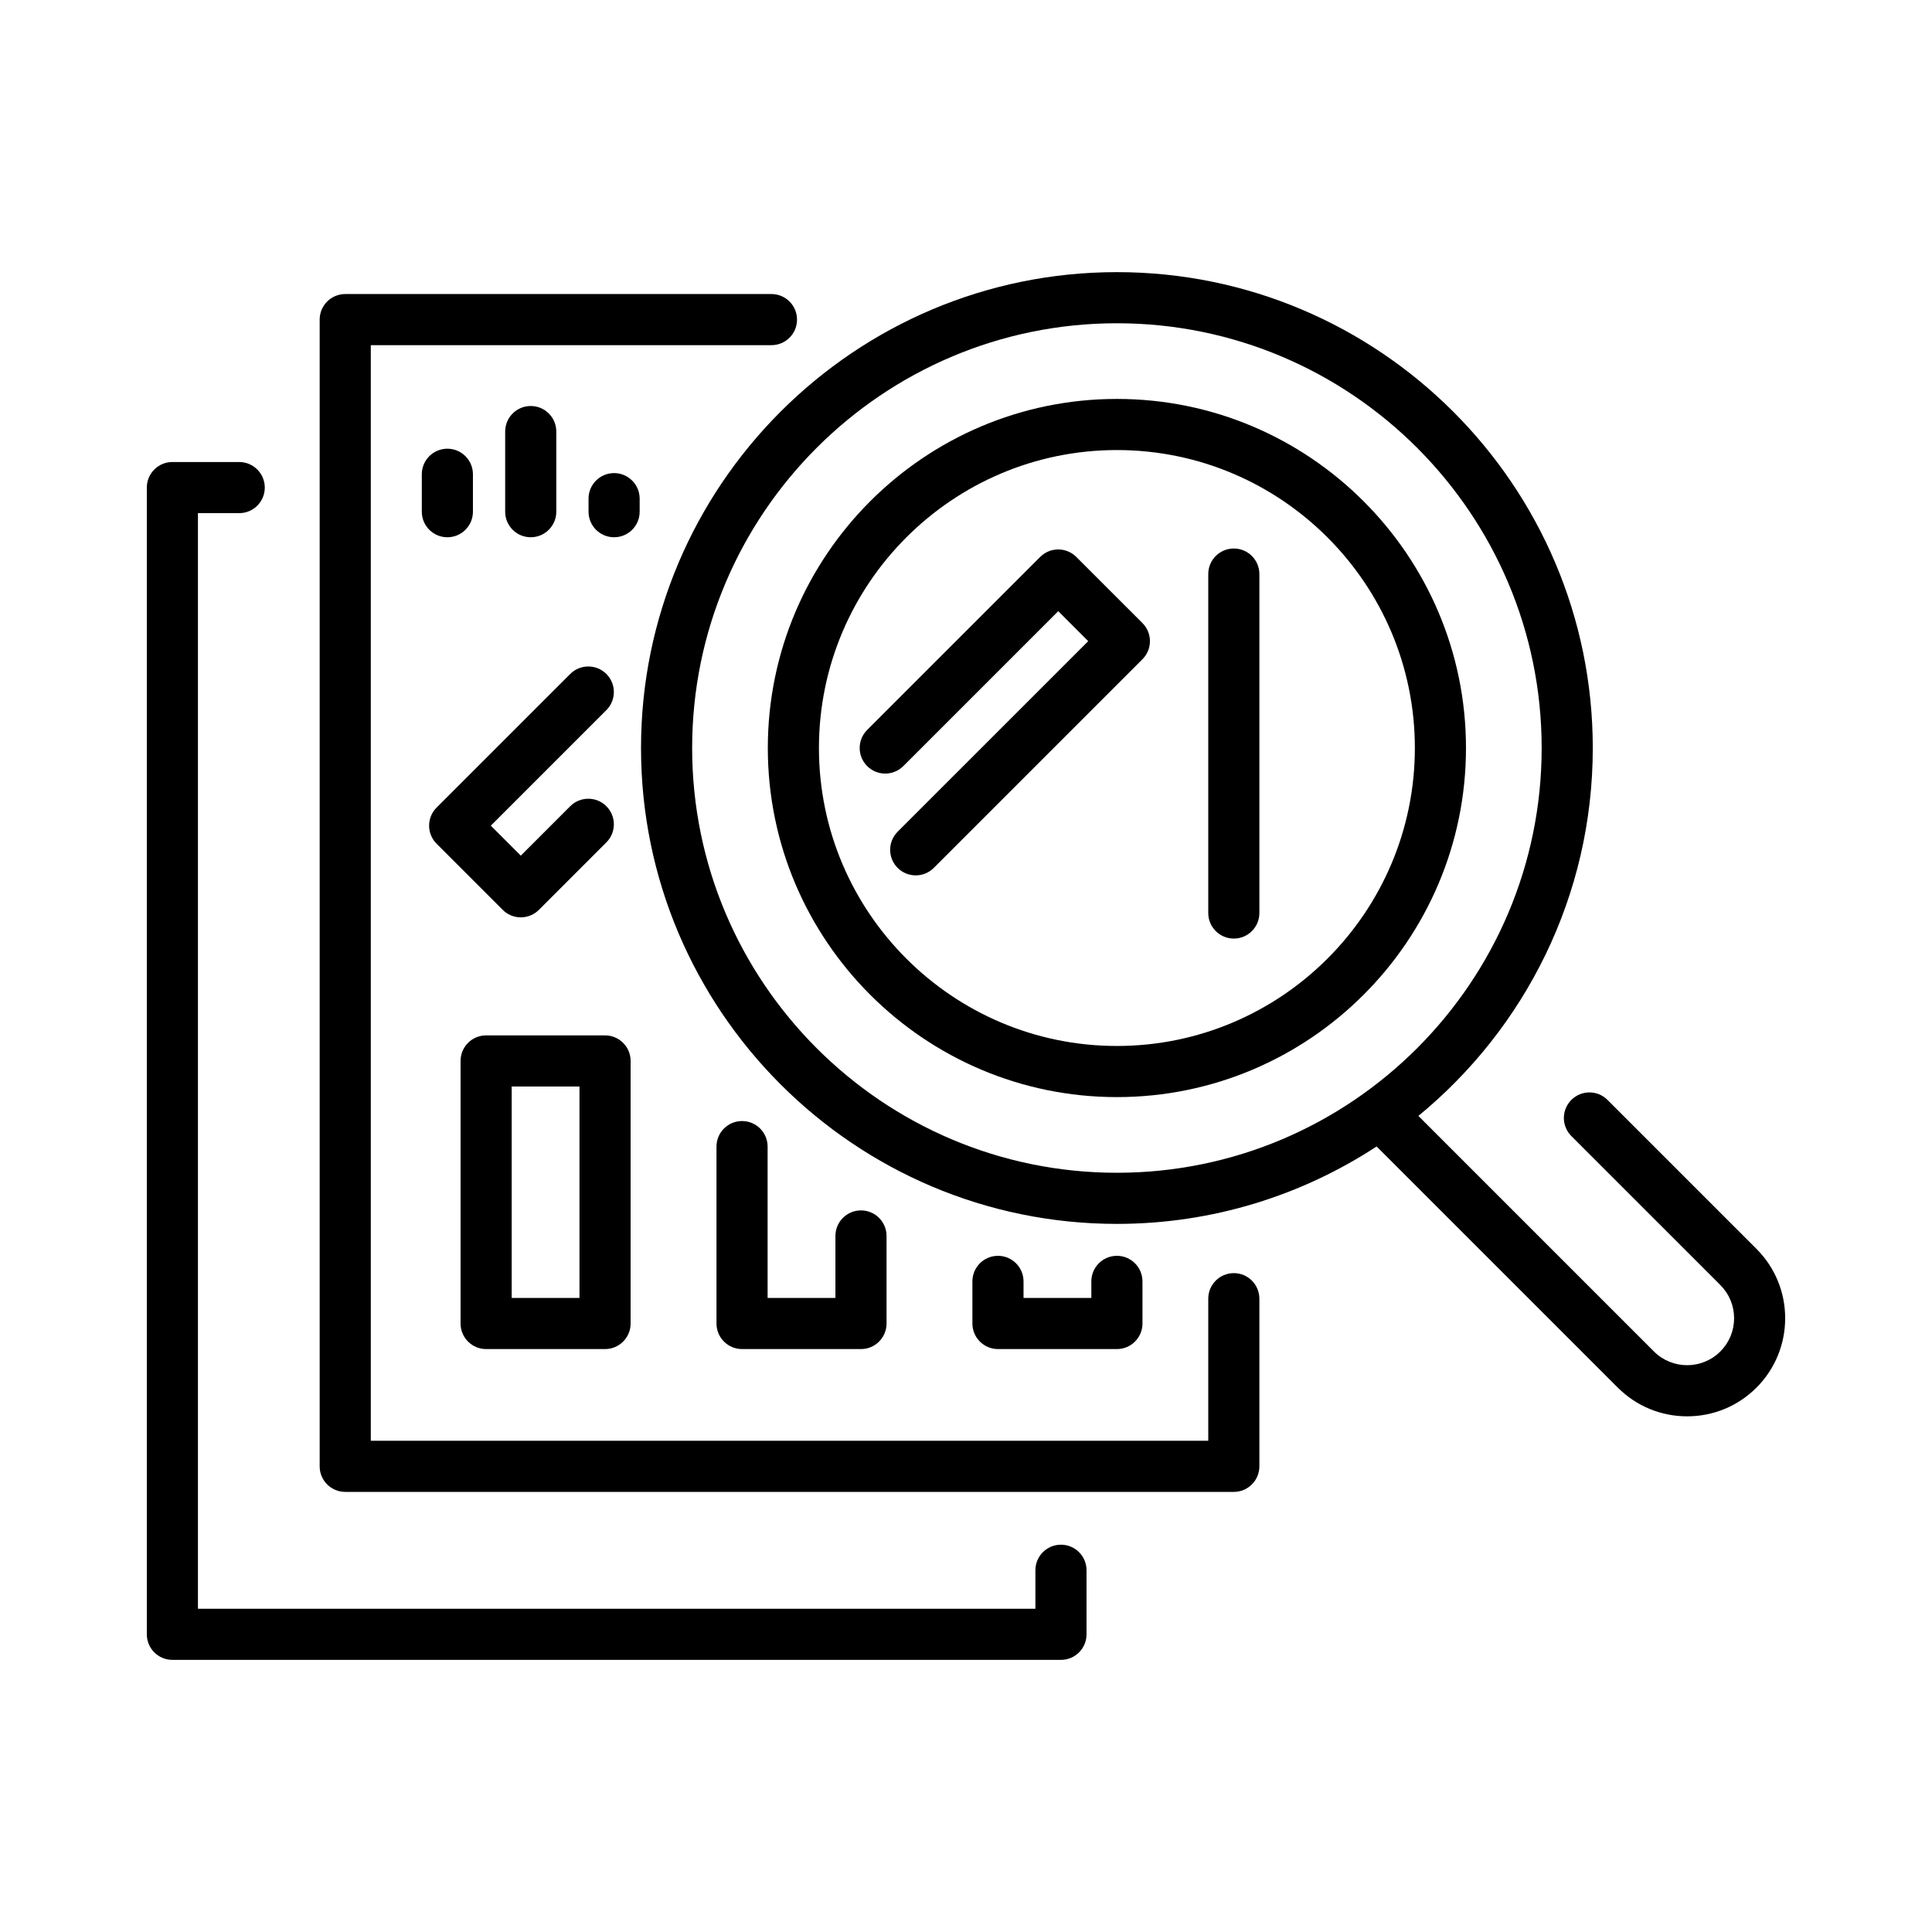
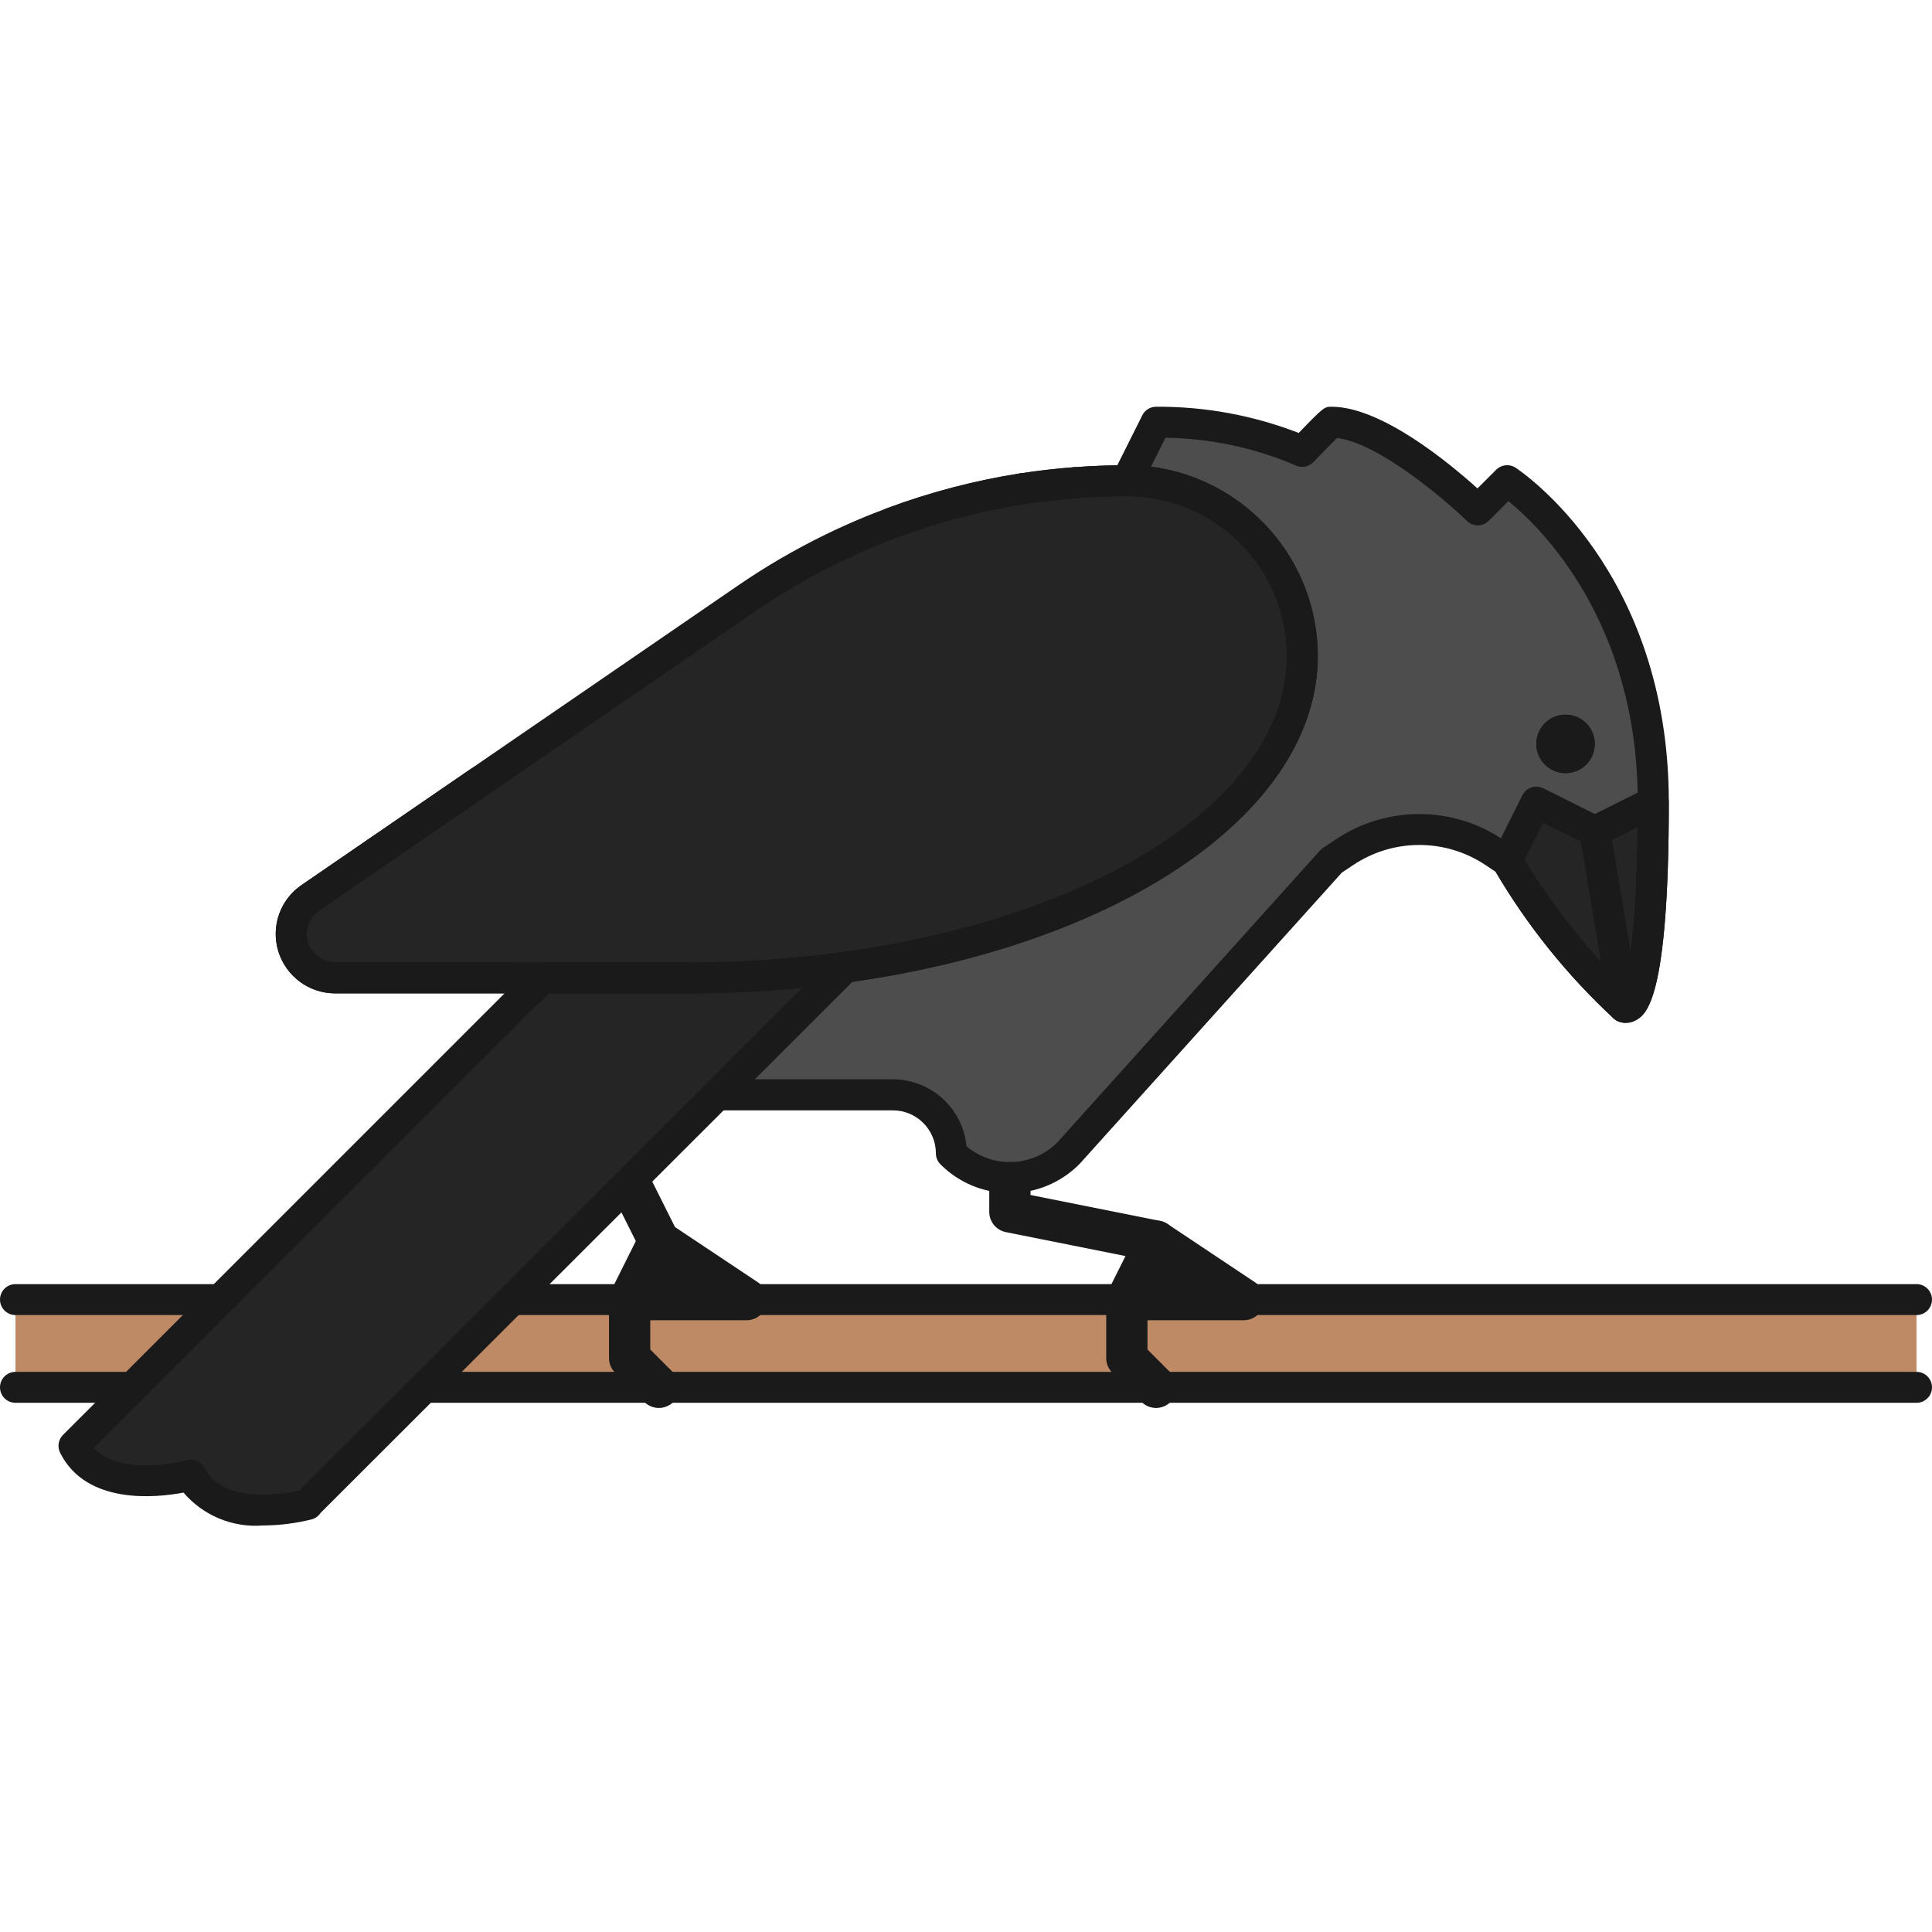
- <svg xmlns="http://www.w3.org/2000/svg" fill="#000000" width="800px" height="800px" viewBox="0 0 512 512" enable-background="new 0 0 512 512" id="Data_x5F_analysis" version="1.1" xml:space="preserve">
-   <g>
-     <path d="M281.167,409.359c-3.74,0-6.774,3.033-6.774,6.773v10.201H52.458V135.988h10.938c3.742,0,6.774-3.032,6.774-6.774   c0-3.741-3.033-6.773-6.774-6.773H45.684c-3.742,0-6.774,3.032-6.774,6.773v303.895c0,3.74,3.033,6.774,6.774,6.774h235.483   c3.74,0,6.774-3.034,6.774-6.774v-16.976C287.941,412.393,284.907,409.359,281.167,409.359z" />
-     <path d="M326.975,337.393c-3.741,0-6.774,3.032-6.774,6.773v37.652H98.265V91.473h106.182c3.742,0,6.774-3.033,6.774-6.774   s-3.033-6.774-6.774-6.774H91.49c-3.741,0-6.774,3.033-6.774,6.774v303.894c0,3.742,3.033,6.774,6.774,6.774h235.484   c3.74,0,6.773-3.032,6.773-6.774v-44.426C333.748,340.425,330.715,337.393,326.975,337.393z" />
-     <path d="M326.975,145.359c-3.741,0-6.774,3.033-6.774,6.774v89.826c0,3.741,3.033,6.774,6.774,6.774   c3.74,0,6.773-3.033,6.773-6.774v-89.826C333.748,148.393,330.715,145.359,326.975,145.359z" />
-     <path d="M128.828,357.518h31.519c3.741,0,6.774-3.033,6.774-6.774v-69.582c0-3.741-3.033-6.774-6.774-6.774h-31.519   c-3.742,0-6.774,3.033-6.774,6.774v69.582C122.054,354.484,125.086,357.518,128.828,357.518z M135.602,287.936h17.97v56.033h-17.97   V287.936z" />
-     <path d="M196.65,297.088c-3.742,0-6.774,3.032-6.774,6.773v46.882c0,3.741,3.033,6.774,6.774,6.774h31.519   c3.741,0,6.774-3.033,6.774-6.774v-23.201c0-3.741-3.033-6.774-6.774-6.774c-3.742,0-6.774,3.033-6.774,6.774v16.427h-17.97   v-40.107C203.424,300.12,200.392,297.088,196.65,297.088z" />
-     <path d="M264.472,332.805c-3.74,0-6.774,3.033-6.774,6.774v11.164c0,3.741,3.034,6.774,6.774,6.774h31.52   c3.74,0,6.774-3.033,6.774-6.774v-11.164c0-3.741-3.034-6.774-6.774-6.774c-3.741,0-6.774,3.033-6.774,6.774v4.39h-17.971v-4.39   C271.246,335.838,268.212,332.805,264.472,332.805z" />
-     <path d="M285.234,147.596c-2.646-2.645-6.933-2.646-9.579,0.001l-45.845,45.845c-2.646,2.646-2.646,6.934,0.001,9.58   c2.644,2.645,6.934,2.646,9.58-0.001l41.054-41.054l7.945,7.945l-50.506,50.506c-2.646,2.646-2.646,6.936,0,9.581   c1.323,1.322,3.057,1.984,4.791,1.984c1.733,0,3.467-0.662,4.79-1.984l55.297-55.296c1.271-1.271,1.984-2.994,1.984-4.791   c0-1.796-0.714-3.52-1.984-4.79L285.234,147.596z" />
-     <path d="M133.228,241.125c1.323,1.321,3.057,1.983,4.791,1.983s3.468-0.662,4.791-1.983l17.884-17.885   c2.646-2.646,2.646-6.935,0-9.581c-2.646-2.645-6.935-2.645-9.581,0l-13.094,13.095l-7.946-7.946l30.621-30.62   c2.646-2.646,2.646-6.935,0-9.58c-2.646-2.645-6.935-2.645-9.581,0l-35.41,35.41c-2.646,2.646-2.646,6.935,0,9.581L133.228,241.125   z" />
-     <path d="M465.489,330.97l-39.484-39.484c-2.646-2.645-6.933-2.645-9.579,0c-2.646,2.646-2.646,6.935,0,9.581l39.484,39.484   c2.35,2.351,3.645,5.476,3.645,8.8c0,3.323-1.295,6.448-3.645,8.8c-4.854,4.854-12.746,4.854-17.601,0l-62.422-62.422   c28.195-23.148,46.216-58.255,46.216-97.497c0-69.54-56.573-126.114-126.112-126.114c-69.54,0-126.114,56.574-126.114,126.114   s56.574,126.113,126.114,126.113c25.385,0,49.023-7.564,68.831-20.521l63.908,63.906c4.909,4.909,11.438,7.613,18.38,7.613   s13.471-2.704,18.379-7.613C475.625,357.596,475.625,341.104,465.489,330.97z M295.991,310.797   c-62.069,0-112.565-50.497-112.565-112.565c0-62.069,50.497-112.565,112.565-112.565c62.067,0,112.564,50.496,112.564,112.565   C408.556,260.3,358.059,310.797,295.991,310.797z" />
-     <path d="M295.991,105.72c-51.012,0-92.512,41.501-92.512,92.512s41.5,92.511,92.512,92.511c51.011,0,92.51-41.5,92.51-92.511   S347.002,105.72,295.991,105.72z M295.991,277.193c-43.541,0-78.964-35.422-78.964-78.962s35.423-78.963,78.964-78.963   c43.539,0,78.962,35.423,78.962,78.963S339.53,277.193,295.991,277.193z" />
-     <path d="M125.331,135.604v-9.918c0-3.741-3.033-6.774-6.774-6.774c-3.742,0-6.774,3.033-6.774,6.774v9.918   c0,3.742,3.033,6.774,6.774,6.774C122.298,142.379,125.331,139.347,125.331,135.604z" />
-     <path d="M147.423,135.604v-21.235c0-3.741-3.033-6.774-6.774-6.774c-3.741,0-6.774,3.033-6.774,6.774v21.235   c0,3.742,3.033,6.774,6.774,6.774C144.39,142.379,147.423,139.347,147.423,135.604z" />
-     <path d="M169.516,135.604v-3.455c0-3.741-3.033-6.774-6.774-6.774c-3.741,0-6.774,3.033-6.774,6.774v3.455   c0,3.742,3.033,6.774,6.774,6.774C166.483,142.379,169.516,139.347,169.516,135.604z" />
+ <svg xmlns="http://www.w3.org/2000/svg" width="800px" height="800px" viewBox="0 -19.71 93.626 93.626">
+   <g id="Group_1851" data-name="Group 1851" transform="translate(-1034.295 -924.418)">
+     <g id="Group_1716" data-name="Group 1716">
+       <g id="Group_1685" data-name="Group 1685">
+         <g id="Group_1684" data-name="Group 1684">
+           <g id="Group_1683" data-name="Group 1683">
+             <g id="Group_1682" data-name="Group 1682">
+               <g id="Group_1681" data-name="Group 1681">
+                 <rect id="Rectangle_34" data-name="Rectangle 34" width="92.126" height="4.252" transform="translate(1035.045 967.687)" fill="#be8a66" />
+               </g>
+             </g>
+           </g>
+         </g>
+       </g>
+       <g id="Group_1690" data-name="Group 1690">
+         <g id="Group_1689" data-name="Group 1689">
+           <g id="Group_1688" data-name="Group 1688">
+             <g id="Group_1687" data-name="Group 1687">
+               <g id="Group_1686" data-name="Group 1686">
+                 <path id="Path_1030" data-name="Path 1030" d="M1107.328,928l-1.417,1.418s-4.385-4.252-7.087-4.252c-.057,0-1.417,1.417-1.417,1.417a17.226,17.226,0,0,0-7.087-1.417L1088.9,928q-1.282,0-2.54.1,1.257-.1,2.54-.1a8.5,8.5,0,0,1,8.5,8.5c0,7.242-9.4,13.32-22.167,15.078l-6.189,6.182h8.513a2.835,2.835,0,0,1,2.835,2.835,4.009,4.009,0,0,0,5.669,0l12.756-14.173.63-.421a6.53,6.53,0,0,1,7.244,0l.63.421a30.968,30.968,0,0,0,5.669,7.086s1.418.917,1.418-9.921C1114.415,932.638,1107.328,928,1107.328,928Z" fill="#4d4d4d" />
+               </g>
+             </g>
+           </g>
+         </g>
+       </g>
+       <g id="Group_1695" data-name="Group 1695">
+         <g id="Group_1694" data-name="Group 1694">
+           <g id="Group_1693" data-name="Group 1693">
+             <g id="Group_1692" data-name="Group 1692">
+               <g id="Group_1691" data-name="Group 1691">
+                 <path id="Path_1031" data-name="Path 1031" d="M1067.643,952.1h-7.019l-.906.839,0,0-21.836,21.836c1.3,2.614,5.669,1.417,5.669,1.417,1.3,2.614,5.67,1.417,5.67,1.417v-.032l19.833-19.811,6.189-6.182A55.925,55.925,0,0,1,1067.643,952.1Z" fill="#252525" />
+               </g>
+             </g>
+           </g>
+         </g>
+       </g>
+       <g id="Group_1700" data-name="Group 1700">
+         <g id="Group_1699" data-name="Group 1699">
+           <g id="Group_1698" data-name="Group 1698">
+             <g id="Group_1697" data-name="Group 1697">
+               <g id="Group_1696" data-name="Group 1696">
+                 <path id="Path_1032" data-name="Path 1032" d="M1088.9,928q-1.282,0-2.54.1t-2.487.288a32.341,32.341,0,0,0-6.364,1.666c-.614.228-1.221.47-1.816.734q-.551.244-1.09.508-1.078.528-2.112,1.131t-2.017,1.278l-12.974,8.9-4.981,3.419-3.178,2.18a2.13,2.13,0,0,0,1.189,3.889h17.11a55.925,55.925,0,0,0,7.6-.513c12.765-1.758,22.167-7.836,22.167-15.078A8.5,8.5,0,0,0,1088.9,928Z" fill="#252525" />
+               </g>
+             </g>
+           </g>
+         </g>
+       </g>
+       <g id="Group_1705" data-name="Group 1705">
+         <g id="Group_1704" data-name="Group 1704">
+           <g id="Group_1703" data-name="Group 1703">
+             <g id="Group_1702" data-name="Group 1702">
+               <g id="Group_1701" data-name="Group 1701">
+                 <path id="Path_1033" data-name="Path 1033" d="M1111.58,944.991l-2.835-1.417-1.417,2.834a30.961,30.961,0,0,0,5.669,7.087s1.418.917,1.418-9.921Z" fill="#252525" />
+               </g>
+             </g>
+           </g>
+         </g>
+       </g>
+       <g id="Group_1710" data-name="Group 1710">
+         <g id="Group_1709" data-name="Group 1709">
+           <g id="Group_1708" data-name="Group 1708">
+             <g id="Group_1707" data-name="Group 1707">
+               <g id="Group_1706" data-name="Group 1706">
+                 <path id="Path_1034" data-name="Path 1034" d="M1127.171,969.1" fill="none" stroke="#1a1a1a" stroke-linecap="round" stroke-linejoin="round" stroke-width="6" />
+               </g>
+             </g>
+           </g>
+         </g>
+       </g>
+       <g id="Group_1715" data-name="Group 1715">
+         <g id="Group_1714" data-name="Group 1714">
+           <g id="Group_1713" data-name="Group 1713">
+             <g id="Group_1712" data-name="Group 1712">
+               <g id="Group_1711" data-name="Group 1711">
+                 <path id="Path_1035" data-name="Path 1035" d="M1059.608,969.1" fill="none" stroke="#1a1a1a" stroke-linecap="round" stroke-linejoin="round" stroke-width="6" />
+               </g>
+             </g>
+           </g>
+         </g>
+       </g>
+     </g>
+     <g id="Group_1850" data-name="Group 1850">
+       <g id="Group_1721" data-name="Group 1721">
+         <g id="Group_1720" data-name="Group 1720">
+           <g id="Group_1719" data-name="Group 1719">
+             <g id="Group_1718" data-name="Group 1718">
+               <g id="Group_1717" data-name="Group 1717">
+                 <circle id="Ellipse_131" data-name="Ellipse 131" cx="1.417" cy="1.417" r="1.417" transform="translate(1108.745 939.341)" fill="#1a1a1a" />
+               </g>
+             </g>
+           </g>
+         </g>
+       </g>
+       <g id="Group_1726" data-name="Group 1726">
+         <g id="Group_1725" data-name="Group 1725">
+           <g id="Group_1724" data-name="Group 1724">
+             <g id="Group_1723" data-name="Group 1723">
+               <g id="Group_1722" data-name="Group 1722">
+                 <path id="Path_1036" data-name="Path 1036" d="M1113,954.264a.749.749,0,0,1-.738-.626l-1.418-8.5a.75.75,0,0,1,1.48-.247l1.417,8.5a.75.75,0,0,1-.616.863A.765.765,0,0,1,1113,954.264Z" fill="#1a1a1a" />
+               </g>
+             </g>
+           </g>
+         </g>
+       </g>
+       <g id="Group_1731" data-name="Group 1731">
+         <g id="Group_1730" data-name="Group 1730">
+           <g id="Group_1729" data-name="Group 1729">
+             <g id="Group_1728" data-name="Group 1728">
+               <g id="Group_1727" data-name="Group 1727">
+                 <path id="Path_1037" data-name="Path 1037" d="M1113.079,954.265a.849.849,0,0,1-.574-.2,31.456,31.456,0,0,1-5.825-7.275.751.751,0,0,1-.023-.713l1.417-2.835a.753.753,0,0,1,1.007-.335l2.5,1.249,2.5-1.249a.751.751,0,0,1,1.086.671c0,9.691-1.126,10.3-1.607,10.565A1,1,0,0,1,1113.079,954.265Zm-4.9-7.887a31.454,31.454,0,0,0,4.792,6.066c.246-.737.63-2.677.684-7.653l-1.742.871a.754.754,0,0,1-.671,0l-2.164-1.082Z" fill="#1a1a1a" />
+               </g>
+             </g>
+           </g>
+         </g>
+       </g>
+       <g id="Group_1736" data-name="Group 1736">
+         <g id="Group_1735" data-name="Group 1735">
+           <g id="Group_1734" data-name="Group 1734">
+             <g id="Group_1733" data-name="Group 1733">
+               <g id="Group_1732" data-name="Group 1732">
+                 <path id="Path_1038" data-name="Path 1038" d="M1090.321,965.853a.949.949,0,0,1-.2-.02l-7.086-1.417a1,1,0,0,1-.8-.981v-1.417a1,1,0,0,1,2,0v.6l6.282,1.256a1,1,0,0,1-.195,1.981Z" fill="#1a1a1a" />
+               </g>
+             </g>
+           </g>
+         </g>
+       </g>
+       <g id="Group_1745" data-name="Group 1745">
+         <g id="Group_1740" data-name="Group 1740">
+           <g id="Group_1739" data-name="Group 1739">
+             <g id="Group_1738" data-name="Group 1738">
+               <g id="Group_1737" data-name="Group 1737">
+                 <path id="Path_1039" data-name="Path 1039" d="M1088.9,967.687h5.669l-4.252-2.835Z" fill="#1a1a1a" />
+               </g>
+             </g>
+           </g>
+         </g>
+         <g id="Group_1744" data-name="Group 1744">
+           <g id="Group_1743" data-name="Group 1743">
+             <g id="Group_1742" data-name="Group 1742">
+               <g id="Group_1741" data-name="Group 1741">
+                 <path id="Path_1040" data-name="Path 1040" d="M1094.572,968.687H1088.9a1,1,0,0,1-.895-1.447l1.418-2.834a1,1,0,0,1,1.449-.385l4.252,2.834a1,1,0,0,1-.555,1.832Zm-4.051-2h.748l-.561-.374Z" fill="#1a1a1a" />
+               </g>
+             </g>
+           </g>
+         </g>
+       </g>
+       <g id="Group_1754" data-name="Group 1754">
+         <g id="Group_1749" data-name="Group 1749">
+           <g id="Group_1748" data-name="Group 1748">
+             <g id="Group_1747" data-name="Group 1747">
+               <g id="Group_1746" data-name="Group 1746">
+                 <path id="Path_1041" data-name="Path 1041" d="M1066.226,964.853l-1.417,2.835h5.669Z" fill="#1a1a1a" />
+               </g>
+             </g>
+           </g>
+         </g>
+         <g id="Group_1753" data-name="Group 1753">
+           <g id="Group_1752" data-name="Group 1752">
+             <g id="Group_1751" data-name="Group 1751">
+               <g id="Group_1750" data-name="Group 1750">
+                 <path id="Path_1042" data-name="Path 1042" d="M1070.478,968.687h-5.67a1,1,0,0,1-.894-1.447l1.417-2.834a1,1,0,0,1,1.449-.385l4.252,2.834a1,1,0,0,1-.554,1.832Zm-4.052-2h.749l-.561-.374Z" fill="#1a1a1a" />
+               </g>
+             </g>
+           </g>
+         </g>
+       </g>
+       <g id="Group_1759" data-name="Group 1759">
+         <g id="Group_1758" data-name="Group 1758">
+           <g id="Group_1757" data-name="Group 1757">
+             <g id="Group_1756" data-name="Group 1756">
+               <g id="Group_1755" data-name="Group 1755">
+                 <path id="Path_1043" data-name="Path 1043" d="M1066.226,965.853a1,1,0,0,1-.895-.553l-1.29-2.579a1,1,0,0,1,1.789-.9l1.29,2.58a1,1,0,0,1-.894,1.447Z" fill="#1a1a1a" />
+               </g>
+             </g>
+           </g>
+         </g>
+       </g>
+       <g id="Group_1764" data-name="Group 1764">
+         <g id="Group_1763" data-name="Group 1763">
+           <g id="Group_1762" data-name="Group 1762">
+             <g id="Group_1761" data-name="Group 1761">
+               <g id="Group_1760" data-name="Group 1760">
+                 <path id="Path_1044" data-name="Path 1044" d="M1059.169,952.847h-8.636a2.876,2.876,0,0,1-2.13-.955l-.008-.01h0a.75.75,0,1,1,1.118-1h0a1.359,1.359,0,0,0,1.019.463h8.636a.75.75,0,0,1,0,1.5Z" fill="#1a1a1a" />
+               </g>
+             </g>
+           </g>
+         </g>
+       </g>
+       <g id="Group_1769" data-name="Group 1769">
+         <g id="Group_1768" data-name="Group 1768">
+           <g id="Group_1767" data-name="Group 1767">
+             <g id="Group_1766" data-name="Group 1766">
+               <g id="Group_1765" data-name="Group 1765">
+                 <path id="Path_1045" data-name="Path 1045" d="M1083.875,929.138a.75.75,0,0,1-.114-1.492c.842-.13,1.7-.229,2.544-.294a.748.748,0,0,1,.806.69c0,.02,0,.039,0,.058a.751.751,0,0,1-.693.748c-.808.062-1.626.156-2.429.281A.767.767,0,0,1,1083.875,929.138Z" fill="#1a1a1a" />
+               </g>
+             </g>
+           </g>
+         </g>
+       </g>
+       <g id="Group_1774" data-name="Group 1774">
+         <g id="Group_1773" data-name="Group 1773">
+           <g id="Group_1772" data-name="Group 1772">
+             <g id="Group_1771" data-name="Group 1771">
+               <g id="Group_1770" data-name="Group 1770">
+                 <path id="Path_1046" data-name="Path 1046" d="M1077.512,930.8a.75.75,0,0,1-.262-1.453,33.254,33.254,0,0,1,6.511-1.705.753.753,0,0,1,.856.627.739.739,0,0,1,.009.115.75.75,0,0,1-.635.741,31.668,31.668,0,0,0-6.217,1.627A.752.752,0,0,1,1077.512,930.8Z" fill="#1a1a1a" />
+               </g>
+             </g>
+           </g>
+         </g>
+       </g>
+       <g id="Group_1779" data-name="Group 1779">
+         <g id="Group_1778" data-name="Group 1778">
+           <g id="Group_1777" data-name="Group 1777">
+             <g id="Group_1776" data-name="Group 1776">
+               <g id="Group_1775" data-name="Group 1775">
+                 <path id="Path_1047" data-name="Path 1047" d="M1052.522,946.778a.751.751,0,0,1-.425-1.369l4.982-3.418a.75.75,0,1,1,.848,1.237l-4.981,3.418A.747.747,0,0,1,1052.522,946.778Z" fill="#1a1a1a" />
+               </g>
+             </g>
+           </g>
+         </g>
+       </g>
+       <g id="Group_1784" data-name="Group 1784">
+         <g id="Group_1783" data-name="Group 1783">
+           <g id="Group_1782" data-name="Group 1782">
+             <g id="Group_1781" data-name="Group 1781">
+               <g id="Group_1780" data-name="Group 1780">
+                 <path id="Path_1048" data-name="Path 1048" d="M1059.718,953.686a.664.664,0,0,1-.077,0,.749.749,0,0,1-.535-.311c-.234-.33-.42-.615-.584-.895a.75.75,0,0,1,.647-1.129h1.455a.75.75,0,0,1,.51,1.3l-.907.84A.747.747,0,0,1,1059.718,953.686Z" fill="#1a1a1a" />
+               </g>
+             </g>
+           </g>
+         </g>
+       </g>
+       <g id="Group_1789" data-name="Group 1789">
+         <g id="Group_1788" data-name="Group 1788">
+           <g id="Group_1787" data-name="Group 1787">
+             <g id="Group_1786" data-name="Group 1786">
+               <g id="Group_1785" data-name="Group 1785">
+                 <path id="Path_1049" data-name="Path 1049" d="M1083.233,962.525a4.723,4.723,0,0,1-3.364-1.394.747.747,0,0,1-.22-.53,2.087,2.087,0,0,0-2.085-2.085h-8.505a.752.752,0,0,1-.538-1.281l6.189-6.182a.747.747,0,0,1,.428-.212c12.67-1.745,21.519-7.639,21.519-14.335a7.764,7.764,0,0,0-7.754-7.754c-.827,0-1.662.032-2.483.1a.75.75,0,0,1-.805-.69c0-.02,0-.04,0-.059a.75.75,0,0,1,.692-.747c.7-.054,1.42-.087,2.133-.1l1.211-2.423a.75.75,0,0,1,.671-.414,18.758,18.758,0,0,1,6.909,1.27c1.221-1.27,1.256-1.27,1.595-1.27,2.425,0,5.741,2.76,7.068,3.959l.906-.905a.749.749,0,0,1,.941-.1c.3.2,7.426,4.987,7.426,16.218,0,9.691-1.126,10.3-1.607,10.566a.949.949,0,0,1-.968-.015.758.758,0,0,1-.085-.064,31.385,31.385,0,0,1-5.736-7.124l-.487-.325a5.766,5.766,0,0,0-6.412,0l-.551.368-12.694,14.1A4.744,4.744,0,0,1,1083.233,962.525Zm-2.1-2.267a3.26,3.26,0,0,0,4.4-.187l12.729-14.145a.71.71,0,0,1,.141-.122l.63-.421a7.262,7.262,0,0,1,8.076,0l.63.421a.748.748,0,0,1,.232.246,31.347,31.347,0,0,0,5,6.414c.266-.794.692-2.985.692-8.871,0-8.771-4.726-13.342-6.268-14.6l-.956.956a.75.75,0,0,1-1.052.008c-1.109-1.074-4.3-3.786-6.3-4.023-.26.256-.737.744-1.145,1.169a.751.751,0,0,1-.876.152,16.532,16.532,0,0,0-6.291-1.332l-.7,1.4a9.267,9.267,0,0,1,8.078,9.179c0,7.42-9.265,13.891-22.564,15.786l-4.73,4.724h6.7A3.591,3.591,0,0,1,1081.133,960.258Z" fill="#1a1a1a" />
+               </g>
+             </g>
+           </g>
+         </g>
+       </g>
+       <g id="Group_1794" data-name="Group 1794">
+         <g id="Group_1793" data-name="Group 1793">
+           <g id="Group_1792" data-name="Group 1792">
+             <g id="Group_1791" data-name="Group 1791">
+               <g id="Group_1790" data-name="Group 1790">
+                 <path id="Path_1050" data-name="Path 1050" d="M1048.954,952.132a.746.746,0,0,1-.559-.25,2.863,2.863,0,0,1,.527-4.294l3.175-2.179a.75.75,0,1,1,.849,1.237l-3.178,2.18,0,0h0a1.378,1.378,0,0,0-.606,1.119v.022a1.352,1.352,0,0,0,.356.911.75.75,0,0,1-.559,1.25Z" fill="#1a1a1a" />
+               </g>
+             </g>
+           </g>
+         </g>
+       </g>
+       <g id="Group_1799" data-name="Group 1799">
+         <g id="Group_1798" data-name="Group 1798">
+           <g id="Group_1797" data-name="Group 1797">
+             <g id="Group_1796" data-name="Group 1796">
+               <g id="Group_1795" data-name="Group 1795">
+                 <path id="Path_1051" data-name="Path 1051" d="M1047.041,978.633a4.587,4.587,0,0,1-3.853-1.593c-1.343.255-4.716.6-5.98-1.931a.75.75,0,0,1,.141-.865l21.836-21.836.93-.861a.745.745,0,0,1,.509-.2h7.019a55.185,55.185,0,0,0,7.495-.506.749.749,0,0,1,.632,1.273l-25.941,25.912a.737.737,0,0,1-.413.307A9.857,9.857,0,0,1,1047.041,978.633Zm-3.493-3.191a.75.75,0,0,1,.671.415c.868,1.739,3.747,1.261,4.577,1.082l24.385-24.359c-1.823.177-3.679.267-5.538.267h-6.725l-.691.64-21.384,21.385c1.3,1.445,4.473.607,4.508.6A.743.743,0,0,1,1043.548,975.442Z" fill="#1a1a1a" />
+               </g>
+             </g>
+           </g>
+         </g>
+       </g>
+       <g id="Group_1804" data-name="Group 1804">
+         <g id="Group_1803" data-name="Group 1803">
+           <g id="Group_1802" data-name="Group 1802">
+             <g id="Group_1801" data-name="Group 1801">
+               <g id="Group_1800" data-name="Group 1800">
+                 <path id="Path_1052" data-name="Path 1052" d="M1067.643,952.847h-17.11a2.876,2.876,0,0,1-1.609-5.26l21.129-14.5c.669-.459,1.363-.9,2.062-1.307s1.432-.8,2.162-1.157q.552-.27,1.115-.52c.562-.249,1.169-.5,1.857-.752a33.281,33.281,0,0,1,6.512-1.705c.842-.13,1.7-.229,2.544-.294s1.733-.1,2.6-.1a9.265,9.265,0,0,1,9.254,9.254c0,7.466-9.382,13.972-22.814,15.82A56.592,56.592,0,0,1,1067.643,952.847Zm21.26-24.095c-.827,0-1.662.032-2.483.1s-1.626.156-2.429.281a31.668,31.668,0,0,0-6.217,1.627c-.659.246-1.24.481-1.774.718q-.537.238-1.064.5c-.7.341-1.392.713-2.064,1.105s-1.331.81-1.97,1.249l-21.134,14.5a1.381,1.381,0,0,0-.611,1.145,1.4,1.4,0,0,0,1.376,1.376h17.11a55.185,55.185,0,0,0,7.495-.506c12.67-1.745,21.519-7.639,21.519-14.335A7.764,7.764,0,0,0,1088.9,928.752Z" fill="#1a1a1a" />
+               </g>
+             </g>
+           </g>
+         </g>
+       </g>
+       <g id="Group_1809" data-name="Group 1809">
+         <g id="Group_1808" data-name="Group 1808">
+           <g id="Group_1807" data-name="Group 1807">
+             <g id="Group_1806" data-name="Group 1806">
+               <g id="Group_1805" data-name="Group 1805">
+                 <path id="Path_1053" data-name="Path 1053" d="M1127.171,969.1" fill="none" stroke="#1a1a1a" stroke-linecap="round" stroke-linejoin="round" stroke-width="6" />
+               </g>
+             </g>
+           </g>
+         </g>
+       </g>
+       <g id="Group_1814" data-name="Group 1814">
+         <g id="Group_1813" data-name="Group 1813">
+           <g id="Group_1812" data-name="Group 1812">
+             <g id="Group_1811" data-name="Group 1811">
+               <g id="Group_1810" data-name="Group 1810">
+                 <path id="Path_1054" data-name="Path 1054" d="M1059.608,969.1" fill="none" stroke="#1a1a1a" stroke-linecap="round" stroke-linejoin="round" stroke-width="6" />
+               </g>
+             </g>
+           </g>
+         </g>
+       </g>
+       <g id="Group_1819" data-name="Group 1819">
+         <g id="Group_1818" data-name="Group 1818">
+           <g id="Group_1817" data-name="Group 1817">
+             <g id="Group_1816" data-name="Group 1816">
+               <g id="Group_1815" data-name="Group 1815">
+                 <path id="Path_1055" data-name="Path 1055" d="M1127.171,968.437h-68.032a.75.75,0,0,1,0-1.5h68.032a.75.75,0,0,1,0,1.5Z" fill="#1a1a1a" />
+               </g>
+             </g>
+           </g>
+         </g>
+       </g>
+       <g id="Group_1824" data-name="Group 1824">
+         <g id="Group_1823" data-name="Group 1823">
+           <g id="Group_1822" data-name="Group 1822">
+             <g id="Group_1821" data-name="Group 1821">
+               <g id="Group_1820" data-name="Group 1820">
+                 <path id="Path_1056" data-name="Path 1056" d="M1127.171,972.689h-72.284a.75.75,0,0,1,0-1.5h72.284a.75.75,0,0,1,0,1.5Z" fill="#1a1a1a" />
+               </g>
+             </g>
+           </g>
+         </g>
+       </g>
+       <g id="Group_1829" data-name="Group 1829">
+         <g id="Group_1828" data-name="Group 1828">
+           <g id="Group_1827" data-name="Group 1827">
+             <g id="Group_1826" data-name="Group 1826">
+               <g id="Group_1825" data-name="Group 1825">
+                 <path id="Path_1057" data-name="Path 1057" d="M1040.714,972.689h-5.669a.75.75,0,0,1,0-1.5h5.669a.75.75,0,0,1,0,1.5Z" fill="#1a1a1a" />
+               </g>
+             </g>
+           </g>
+         </g>
+       </g>
+       <g id="Group_1834" data-name="Group 1834">
+         <g id="Group_1833" data-name="Group 1833">
+           <g id="Group_1832" data-name="Group 1832">
+             <g id="Group_1831" data-name="Group 1831">
+               <g id="Group_1830" data-name="Group 1830">
+                 <path id="Path_1058" data-name="Path 1058" d="M1044.966,968.437h-9.921a.75.75,0,0,1,0-1.5h9.921a.75.75,0,0,1,0,1.5Z" fill="#1a1a1a" />
+               </g>
+             </g>
+           </g>
+         </g>
+       </g>
+       <g id="Group_1839" data-name="Group 1839">
+         <g id="Group_1838" data-name="Group 1838">
+           <g id="Group_1837" data-name="Group 1837">
+             <g id="Group_1836" data-name="Group 1836">
+               <g id="Group_1835" data-name="Group 1835">
+                 <path id="Path_1059" data-name="Path 1059" d="M1090.32,972.939a.993.993,0,0,1-.707-.293l-1.417-1.417a1,1,0,0,1-.293-.707v-2.835a1,1,0,0,1,2,0v2.421l1.124,1.124a1,1,0,0,1-.707,1.707Z" fill="#1a1a1a" />
+               </g>
+             </g>
+           </g>
+         </g>
+       </g>
+       <g id="Group_1844" data-name="Group 1844">
+         <g id="Group_1843" data-name="Group 1843">
+           <g id="Group_1842" data-name="Group 1842">
+             <g id="Group_1841" data-name="Group 1841">
+               <g id="Group_1840" data-name="Group 1840">
+                 <path id="Path_1060" data-name="Path 1060" d="M1066.226,972.939a.993.993,0,0,1-.707-.293l-1.418-1.417a1,1,0,0,1-.293-.707v-2.835a1,1,0,0,1,2,0v2.421l1.125,1.124a1,1,0,0,1-.707,1.707Z" fill="#1a1a1a" />
+               </g>
+             </g>
+           </g>
+         </g>
+       </g>
+       <g id="Group_1849" data-name="Group 1849">
+         <g id="Group_1848" data-name="Group 1848">
+           <g id="Group_1847" data-name="Group 1847">
+             <g id="Group_1846" data-name="Group 1846">
+               <g id="Group_1845" data-name="Group 1845">
+                 <circle id="Ellipse_132" data-name="Ellipse 132" cx="1.417" cy="1.417" r="1.417" transform="translate(1108.745 939.341)" fill="#1a1a1a" />
+               </g>
+             </g>
+           </g>
+         </g>
+       </g>
+     </g>
  </g>
</svg>
